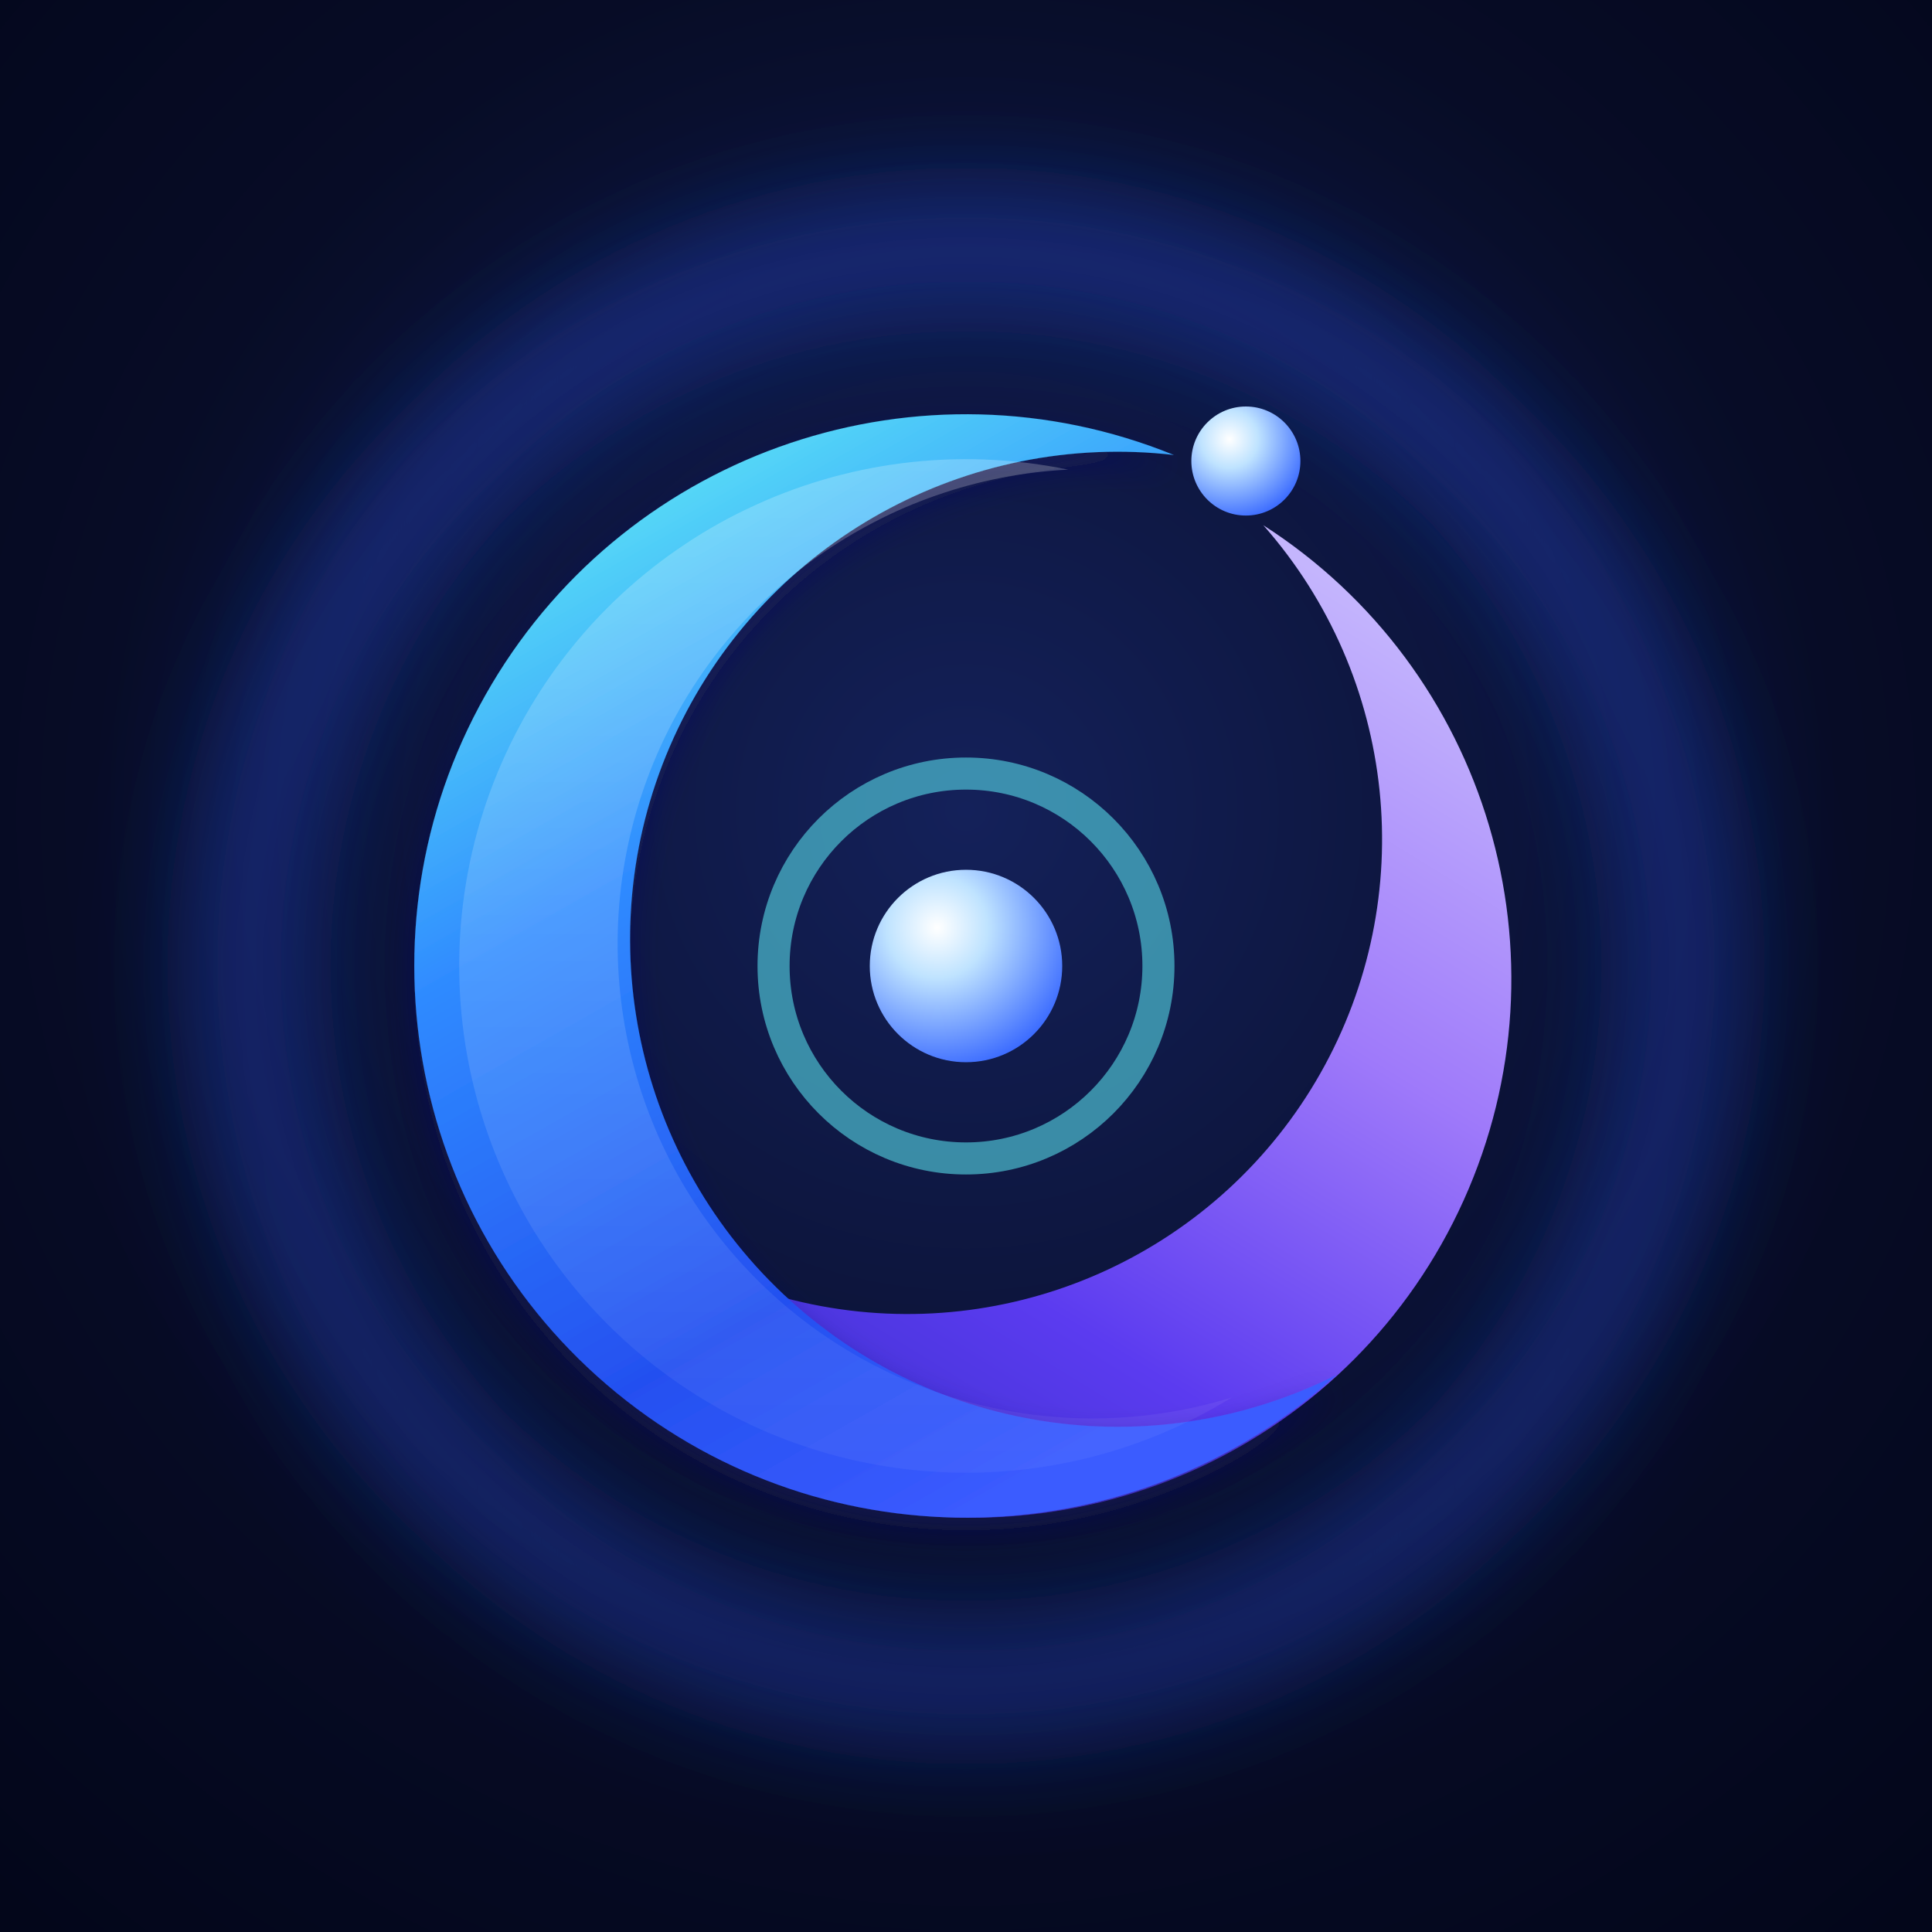
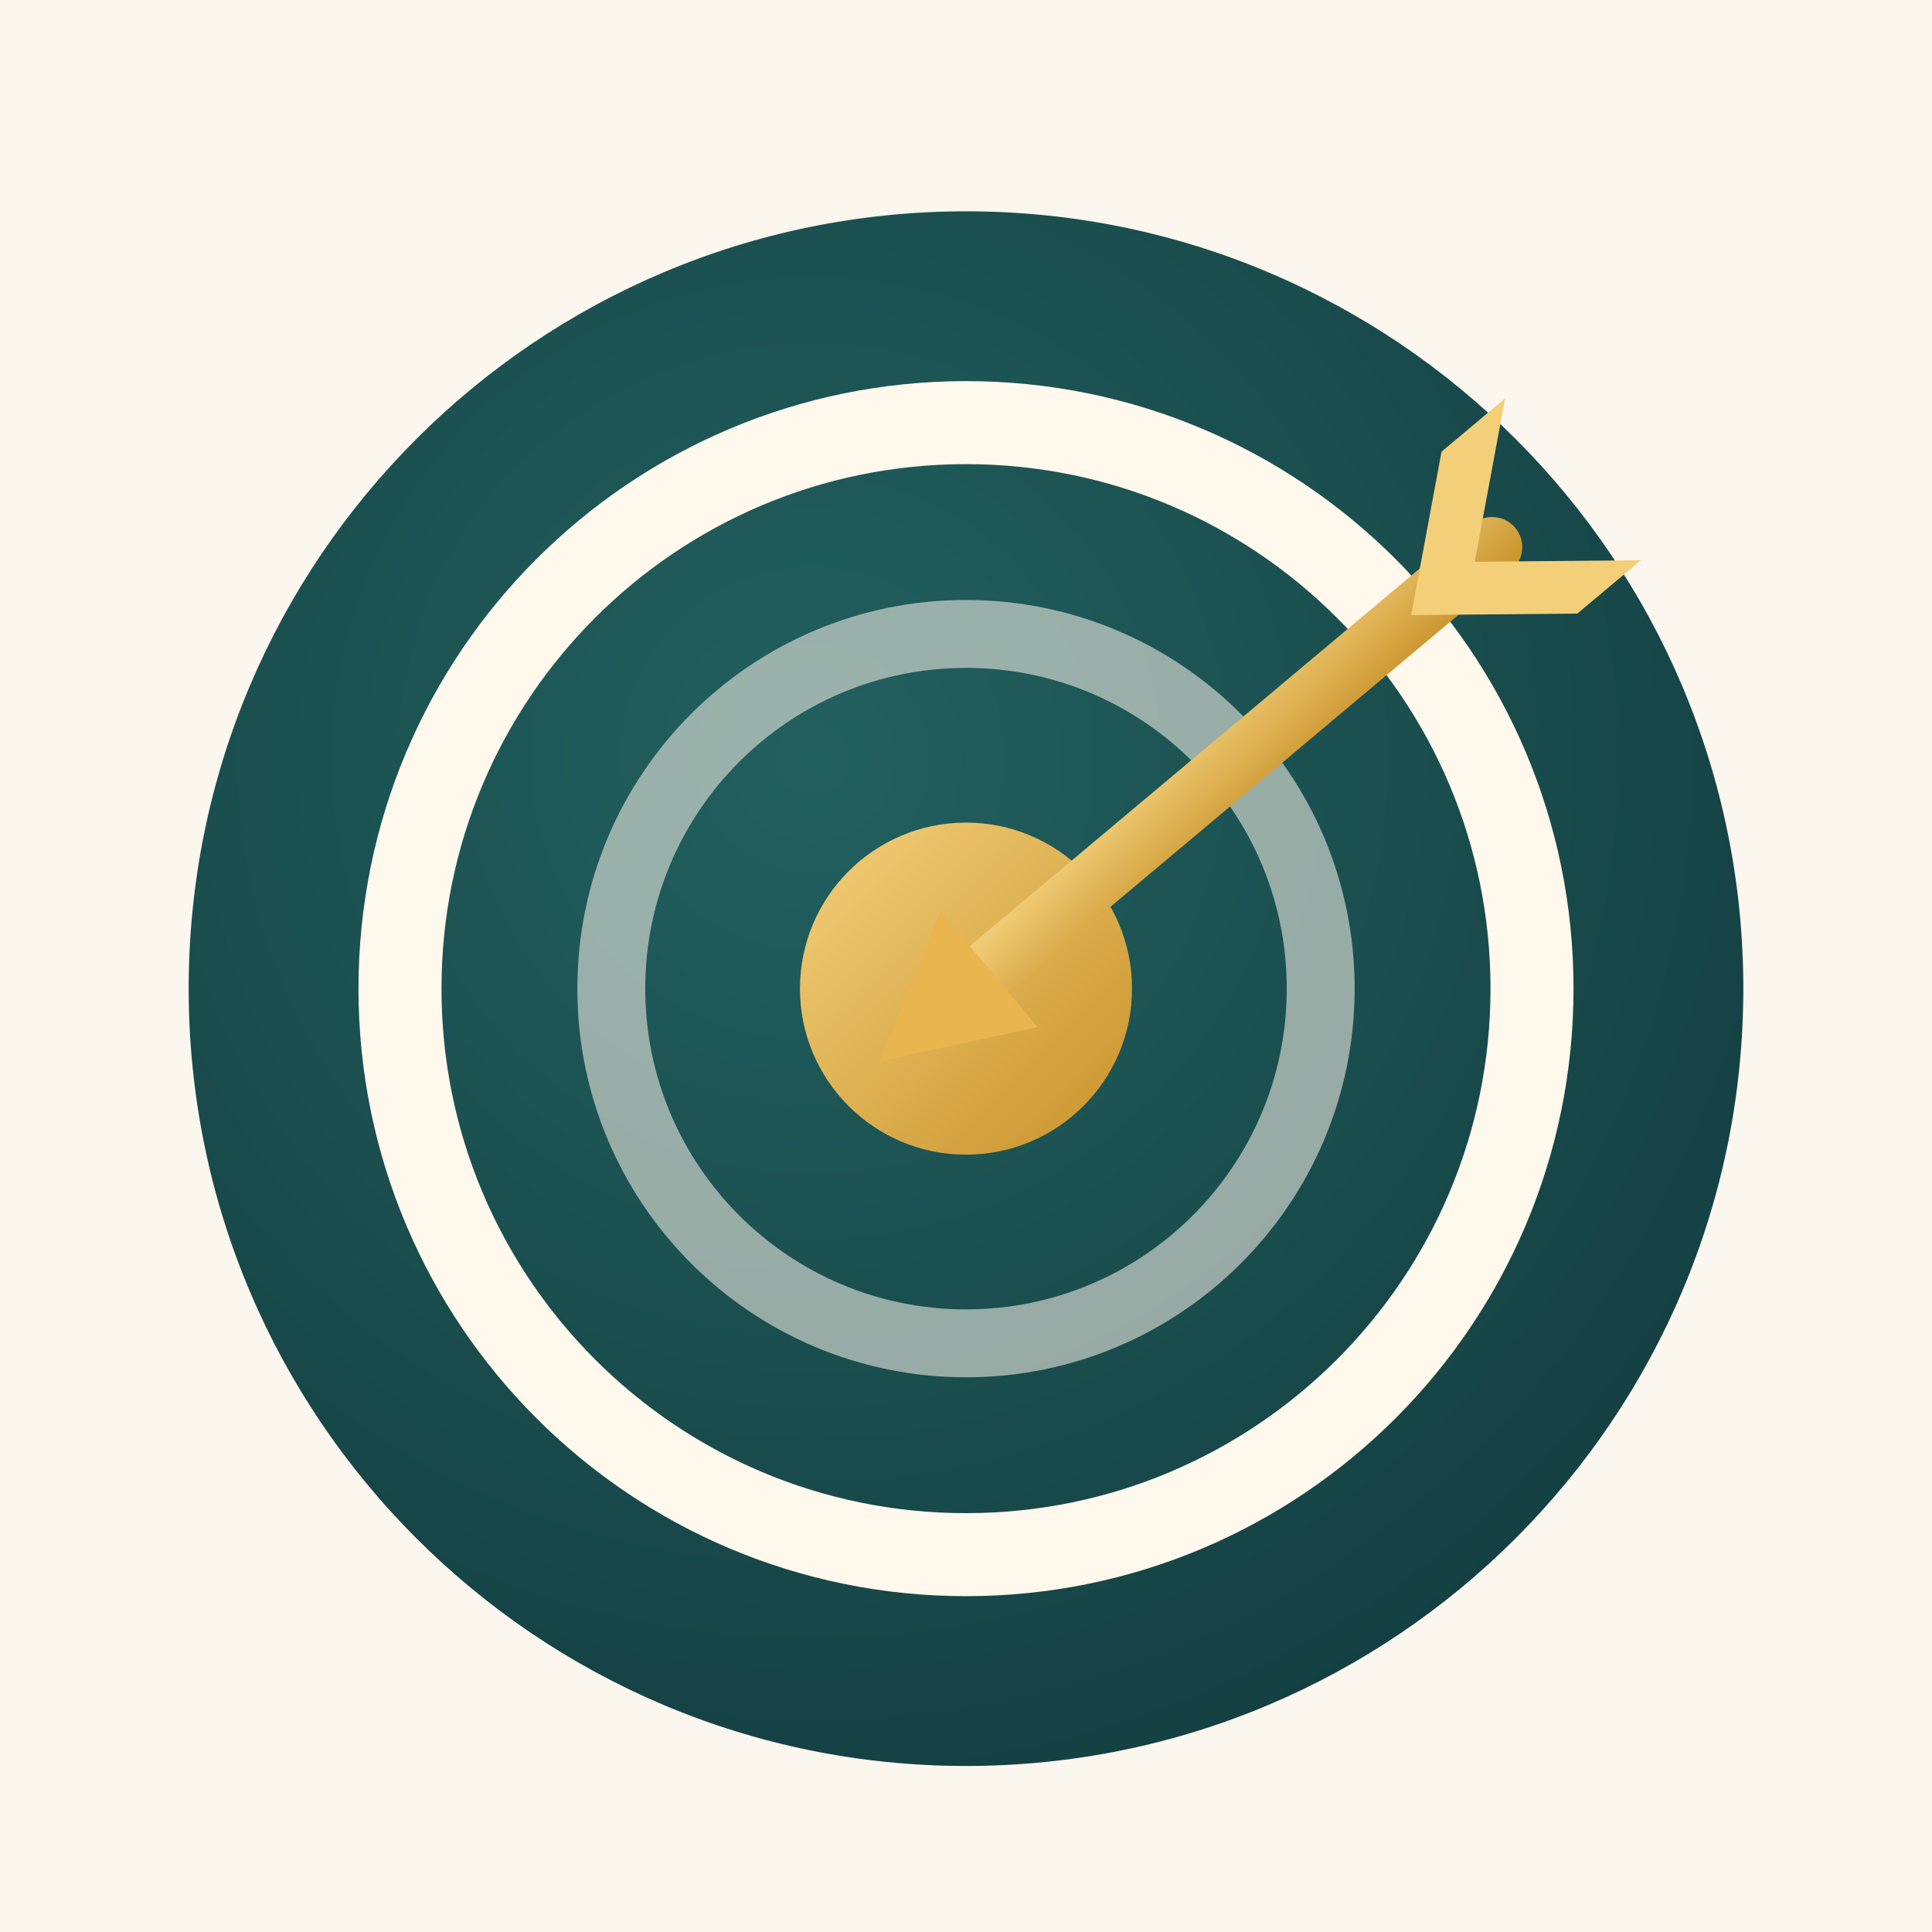
<svg xmlns="http://www.w3.org/2000/svg" viewBox="0 0 512 512">
  <defs>
-     <radialGradient id="ibg" cx=".5" cy=".42" r=".75">
-       <stop offset="0" stop-color="#14215A" />
-       <stop offset=".6" stop-color="#070C26" />
-       <stop offset="1" stop-color="#03061A" />
+     <radialGradient id="fdisc" cx=".4" cy=".35" r=".8">
+       <stop offset="0" stop-color="#22605F" />
+       <stop offset="1" stop-color="#123B3E" />
    </radialGradient>
-     <filter id="iglow" x="-30%" y="-30%" width="160%" height="160%">
-       <feGaussianBlur stdDeviation="14" />
-     </filter>
+     <linearGradient id="fgold" x1="0" y1="0" x2="1" y2="1">
+       <stop offset="0" stop-color="#F3CF7A" />
+       <stop offset="1" stop-color="#C8922A" />
+     </linearGradient>
  </defs>
-   <rect width="512" height="512" fill="url(#ibg)" />
-   <circle cx="256" cy="256" r="190" fill="none" stroke="#2F5BFF" stroke-opacity=".35" stroke-width="30" filter="url(#iglow)" />
-   <svg x="86" y="86" width="340" height="340" viewBox="0 0 200 200">
-     <defs>
-       <linearGradient id="oA" x1="0.15" y1="0.05" x2="0.6" y2="1">
-         <stop offset="0" stop-color="#5EEAF5" />
-         <stop offset=".35" stop-color="#2F8BFF" />
-         <stop offset=".75" stop-color="#2450F0" />
-         <stop offset="1" stop-color="#3B5BFF" />
-       </linearGradient>
-       <linearGradient id="oB" x1="0.9" y1="0.1" x2="0.3" y2="1">
-         <stop offset="0" stop-color="#C4B5FD" />
-         <stop offset=".35" stop-color="#9F7AFA" />
-         <stop offset=".7" stop-color="#5B3BF0" />
-         <stop offset="1" stop-color="#3730C8" />
-       </linearGradient>
-       <radialGradient id="oS" cx=".35" cy=".3" r=".75">
-         <stop offset="0" stop-color="#fff" />
-         <stop offset=".35" stop-color="#BFE3FF" />
-         <stop offset="1" stop-color="#3B6BFF" />
-       </radialGradient>
-       <linearGradient id="oH" x1="0" y1="0" x2="0" y2="1">
-         <stop offset="0" stop-color="#fff" stop-opacity=".75" />
-         <stop offset="1" stop-color="#fff" stop-opacity=".15" />
-       </linearGradient>
-       <filter id="oSh" x="-20%" y="-20%" width="140%" height="140%">
-         <feDropShadow dx="0" dy="2" stdDeviation="2.2" flood-color="#1E1B6B" flood-opacity=".45" />
-       </filter>
-     </defs>
-     <path d="M146.35 31.29A84 84 0 1 1 17.69 91.29A74 74 0 1 0 146.35 31.29Z" fill="url(#oB)" />
-     <path d="M157.70 163.77A86 86 0 1 1 132.41 20.34A76 76 0 1 0 157.70 163.77Z" fill="url(#oA)" filter="url(#oSh)" />
-     <path d="M141.43 167.26A79 79 0 1 1 115.93 22.62A74 74 0 1 0 141.43 167.26Z" fill="url(#oH)" opacity=".3" />
-     <circle cx="143.63" cy="21.28" r="8.5" fill="url(#oS)" />
-     <circle cx="100" cy="100" r="30" fill="none" stroke="#5EEAF5" stroke-opacity=".55" stroke-width="5" />
-     <circle cx="100" cy="100" r="15" fill="url(#oS)" />
-   </svg>
+   <rect width="512" height="512" fill="#FBF6EE" />
+   <g id="fmark">
+     <circle cx="256" cy="262" r="206" fill="url(#fdisc)" />
+     <circle cx="256" cy="262" r="150" fill="none" stroke="#FFF8EC" stroke-width="22" />
+     <circle cx="256" cy="262" r="94" fill="none" stroke="#FFF8EC" stroke-opacity=".55" stroke-width="18" />
+     <circle cx="256" cy="262" r="44" fill="url(#fgold)" />
+     <g transform="rotate(-40 256 262)">
+       <rect x="256" y="254" width="190" height="16" rx="8" fill="url(#fgold)" />
+       <path d="M226 262 l38 -20 v40z" fill="#E8B54F" />
+       <path d="M410 262 l34 -28 h22 l-34 28 l34 28 h-22z" fill="#F3CF7A" />
+     </g>
+   </g>
</svg>
